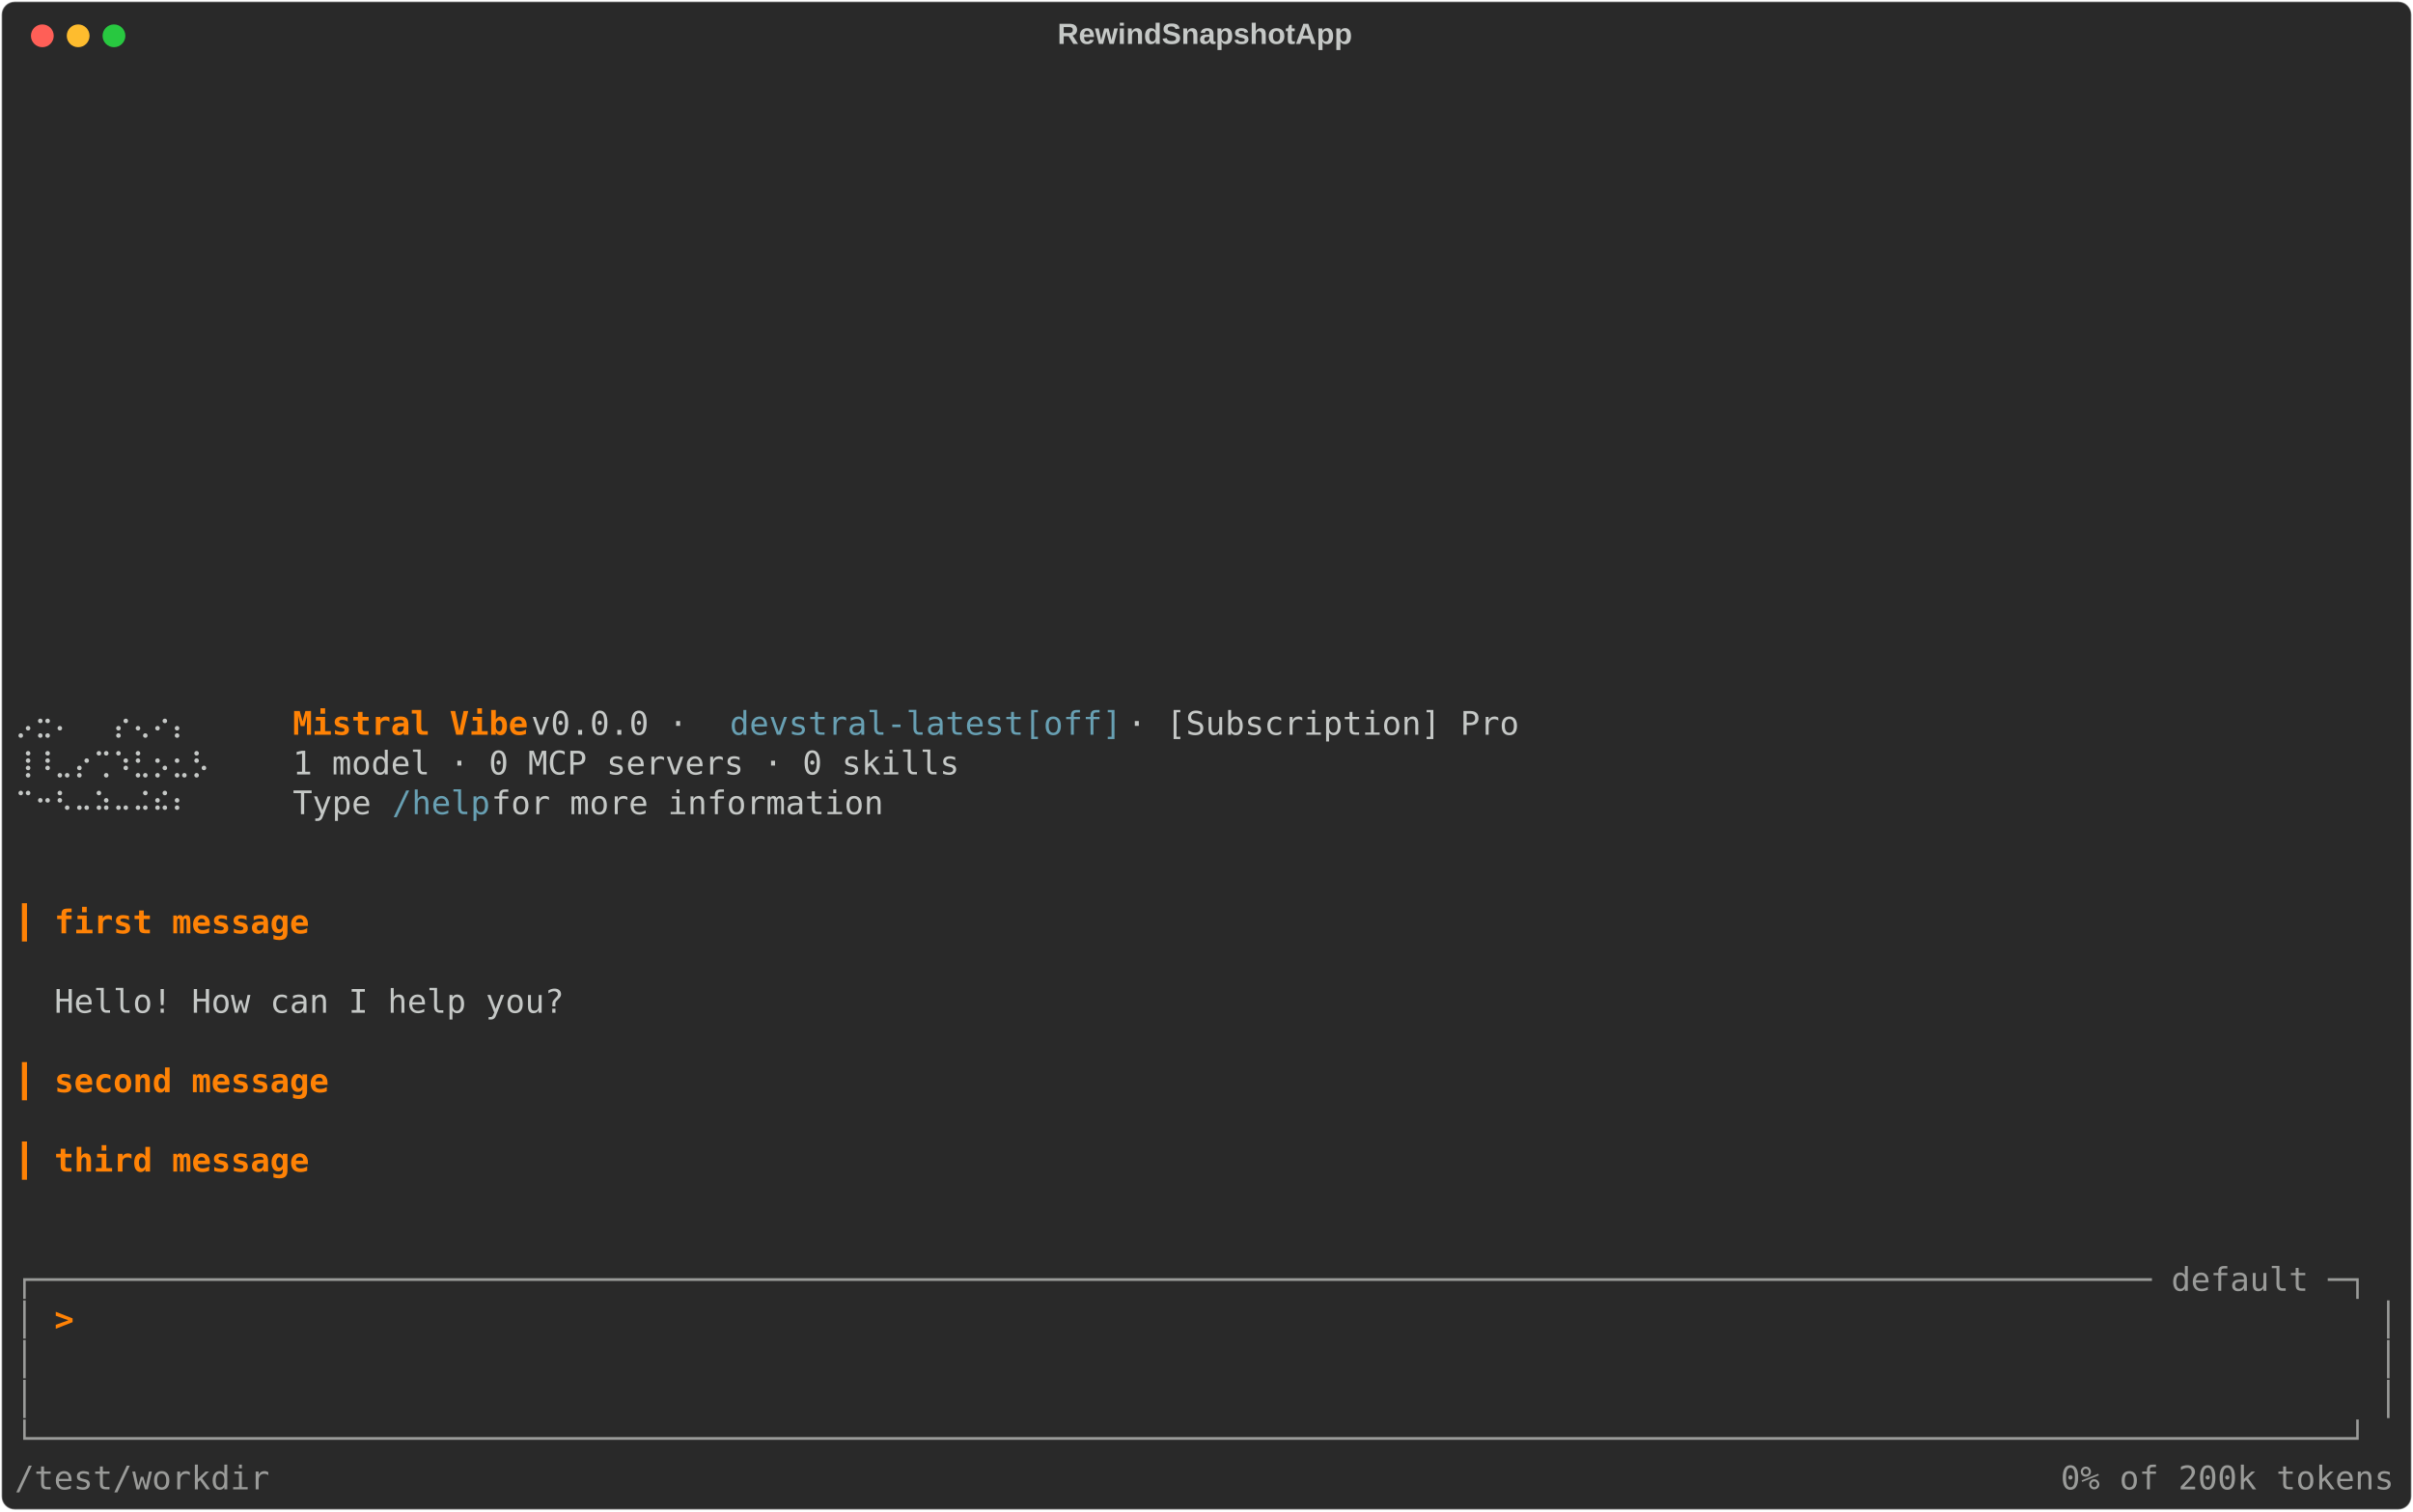
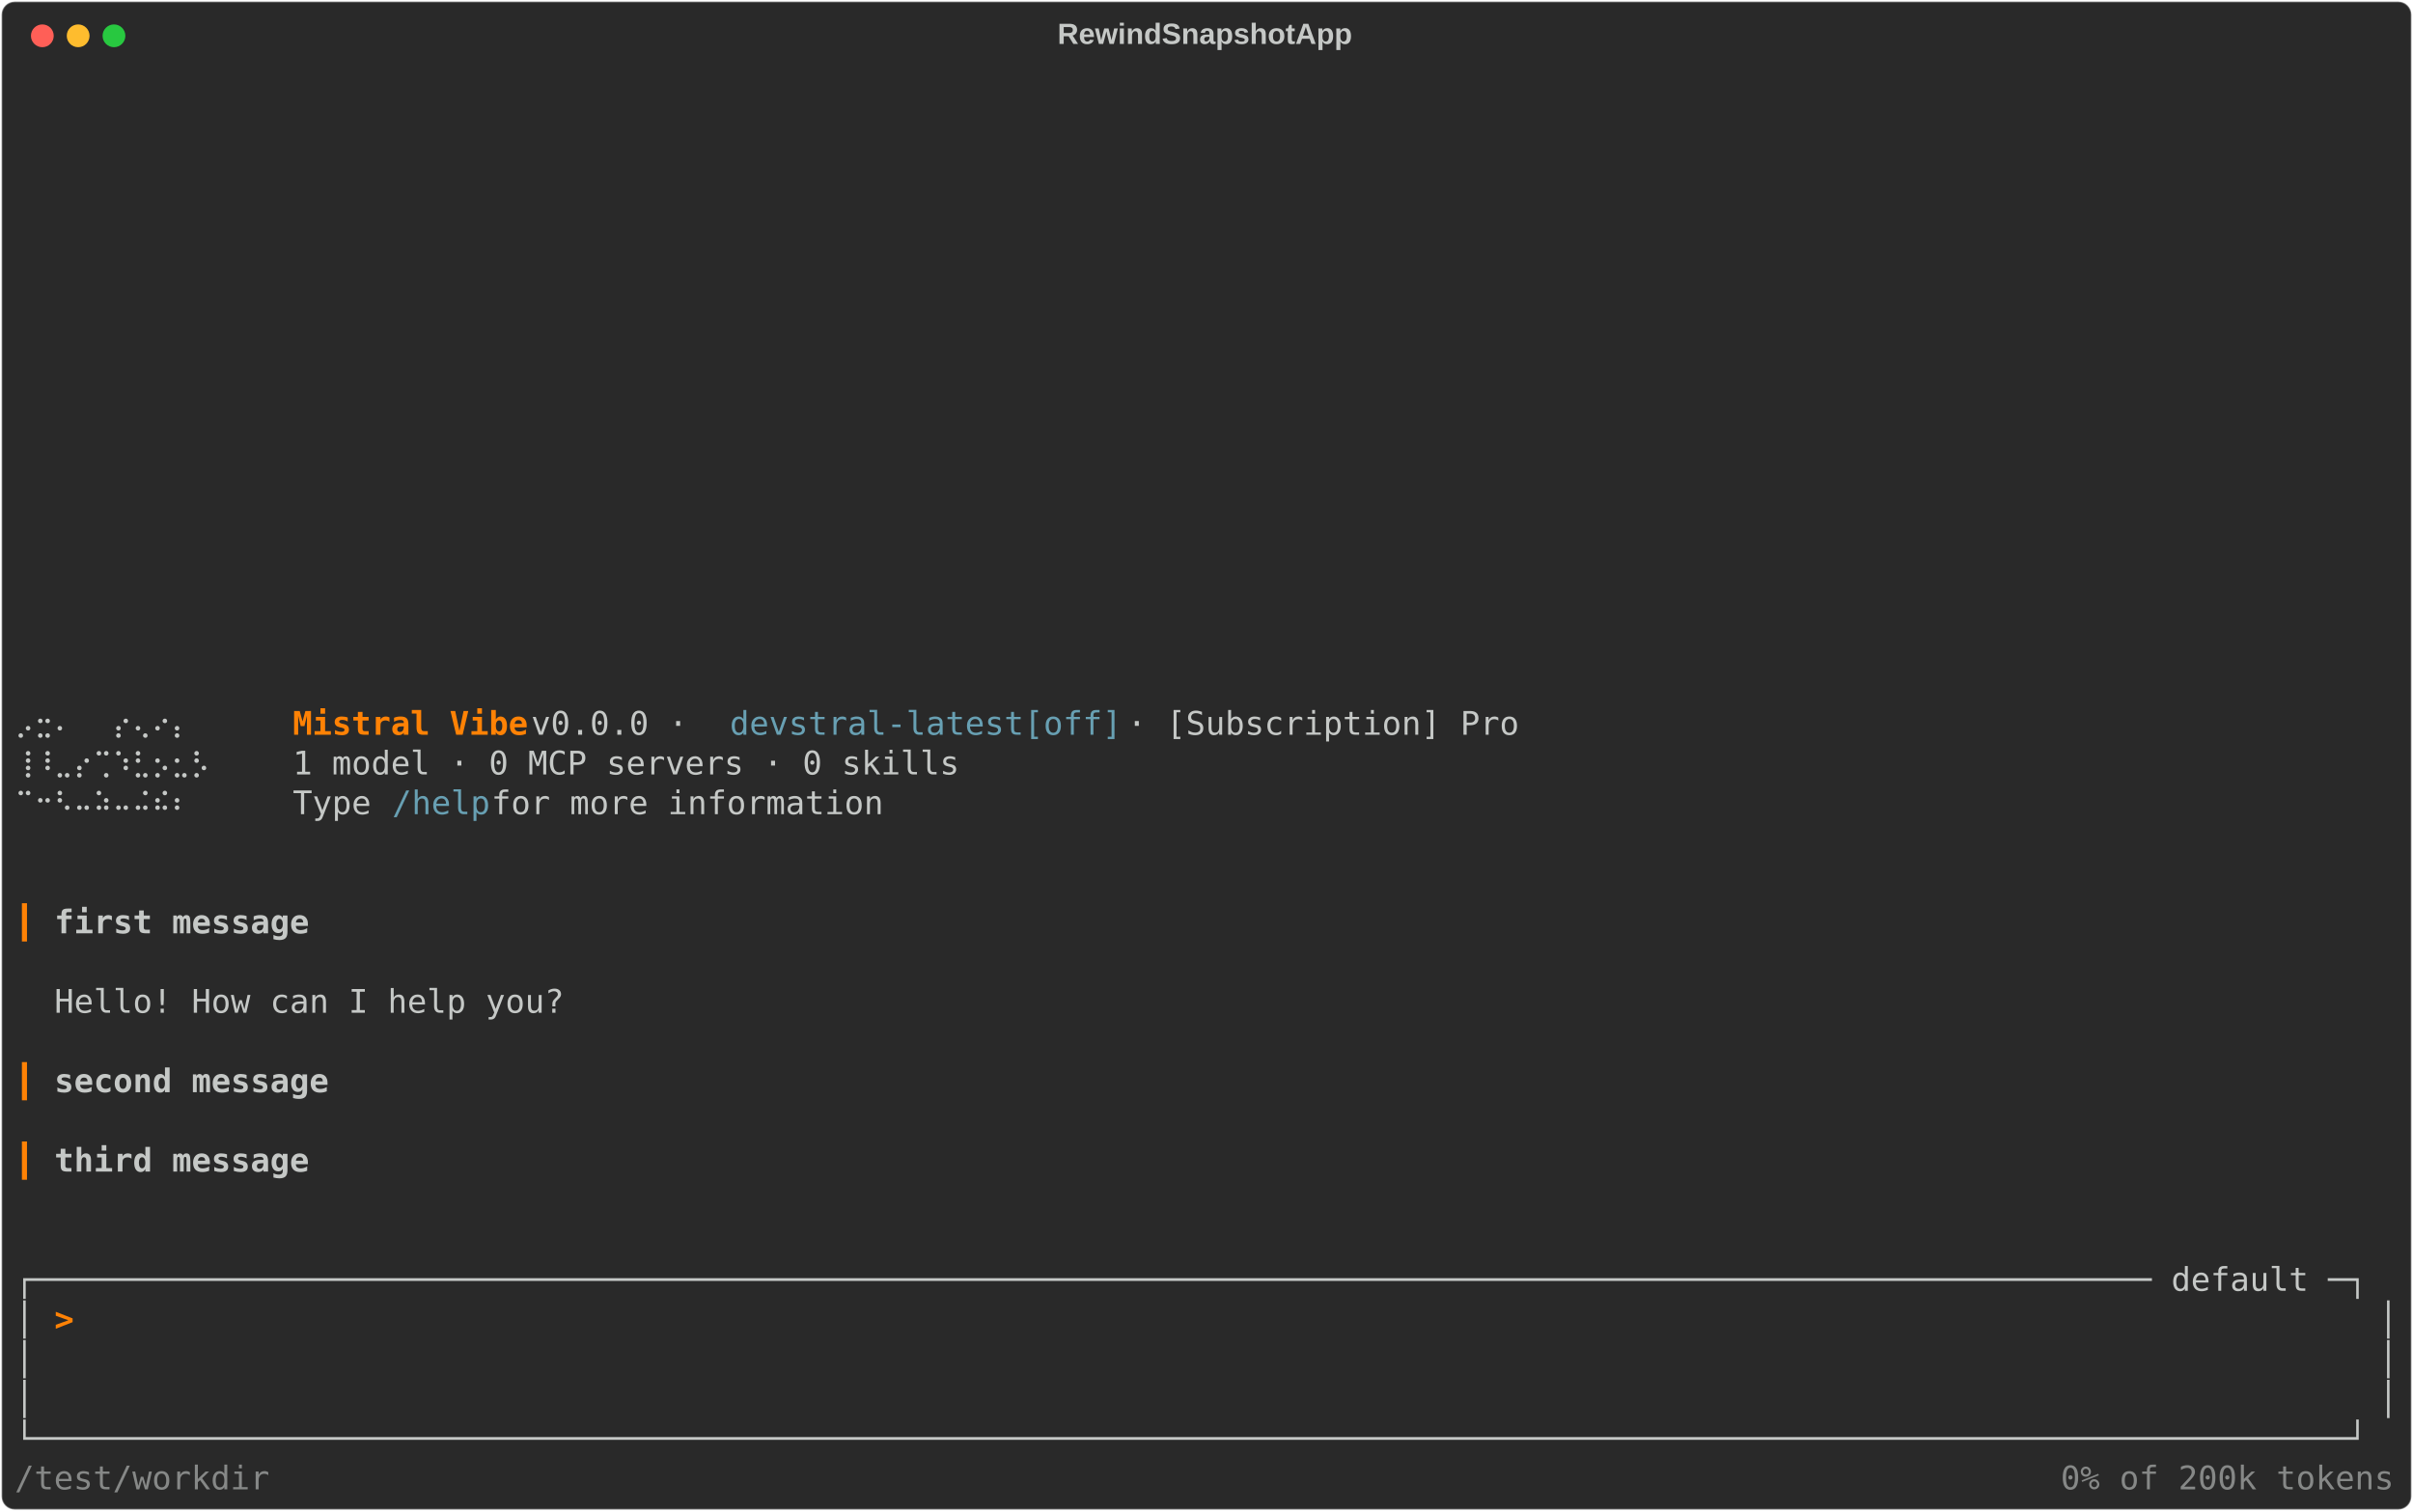
<svg xmlns="http://www.w3.org/2000/svg" class="rich-terminal" viewBox="0 0 1482 928.4">
  <style>

    @font-face {
        font-family: "Fira Code";
        src: local("FiraCode-Regular"),
                url("https://cdnjs.cloudflare.com/ajax/libs/firacode/6.2.0/woff2/FiraCode-Regular.woff2") format("woff2"),
                url("https://cdnjs.cloudflare.com/ajax/libs/firacode/6.2.0/woff/FiraCode-Regular.woff") format("woff");
        font-style: normal;
        font-weight: 400;
    }
    @font-face {
        font-family: "Fira Code";
        src: local("FiraCode-Bold"),
                url("https://cdnjs.cloudflare.com/ajax/libs/firacode/6.2.0/woff2/FiraCode-Bold.woff2") format("woff2"),
                url("https://cdnjs.cloudflare.com/ajax/libs/firacode/6.2.0/woff/FiraCode-Bold.woff") format("woff");
        font-style: bold;
        font-weight: 700;
    }

    .terminal-matrix {
        font-family: Fira Code, monospace;
        font-size: 20px;
        line-height: 24.4px;
        font-variant-east-asian: full-width;
    }

    .terminal-title {
        font-size: 18px;
        font-weight: bold;
        font-family: arial;
    }

    .terminal-r1 { fill: #c5c8c6 }
.terminal-r2 { fill: #ff8205;font-weight: bold }
.terminal-r3 { fill: #68a0b3 }
.terminal-r4 { fill: #ff8205 }
- .terminal-r5 { fill: #9a9b99 }
+ .terminal-r5 { fill: #c5c8c6;font-weight: bold }
+ .terminal-r6 { fill: #868887 }
    </style>
  <defs>
    <clipPath id="terminal-clip-terminal">
      <rect x="0" y="0" width="1463.0" height="877.4" />
    </clipPath>
    <clipPath id="terminal-line-0">
      <rect x="0" y="1.5" width="1464" height="24.65" />
    </clipPath>
    <clipPath id="terminal-line-1">
      <rect x="0" y="25.9" width="1464" height="24.65" />
    </clipPath>
    <clipPath id="terminal-line-2">
      <rect x="0" y="50.3" width="1464" height="24.65" />
    </clipPath>
    <clipPath id="terminal-line-3">
      <rect x="0" y="74.7" width="1464" height="24.65" />
    </clipPath>
    <clipPath id="terminal-line-4">
      <rect x="0" y="99.1" width="1464" height="24.65" />
    </clipPath>
    <clipPath id="terminal-line-5">
      <rect x="0" y="123.5" width="1464" height="24.65" />
    </clipPath>
    <clipPath id="terminal-line-6">
      <rect x="0" y="147.9" width="1464" height="24.65" />
    </clipPath>
    <clipPath id="terminal-line-7">
      <rect x="0" y="172.3" width="1464" height="24.65" />
    </clipPath>
    <clipPath id="terminal-line-8">
      <rect x="0" y="196.7" width="1464" height="24.65" />
    </clipPath>
    <clipPath id="terminal-line-9">
      <rect x="0" y="221.1" width="1464" height="24.65" />
    </clipPath>
    <clipPath id="terminal-line-10">
      <rect x="0" y="245.5" width="1464" height="24.65" />
    </clipPath>
    <clipPath id="terminal-line-11">
      <rect x="0" y="269.9" width="1464" height="24.65" />
    </clipPath>
    <clipPath id="terminal-line-12">
      <rect x="0" y="294.3" width="1464" height="24.65" />
    </clipPath>
    <clipPath id="terminal-line-13">
      <rect x="0" y="318.7" width="1464" height="24.65" />
    </clipPath>
    <clipPath id="terminal-line-14">
      <rect x="0" y="343.1" width="1464" height="24.65" />
    </clipPath>
    <clipPath id="terminal-line-15">
      <rect x="0" y="367.5" width="1464" height="24.65" />
    </clipPath>
    <clipPath id="terminal-line-16">
      <rect x="0" y="391.9" width="1464" height="24.65" />
    </clipPath>
    <clipPath id="terminal-line-17">
      <rect x="0" y="416.3" width="1464" height="24.65" />
    </clipPath>
    <clipPath id="terminal-line-18">
      <rect x="0" y="440.7" width="1464" height="24.65" />
    </clipPath>
    <clipPath id="terminal-line-19">
      <rect x="0" y="465.1" width="1464" height="24.65" />
    </clipPath>
    <clipPath id="terminal-line-20">
      <rect x="0" y="489.5" width="1464" height="24.65" />
    </clipPath>
    <clipPath id="terminal-line-21">
      <rect x="0" y="513.9" width="1464" height="24.65" />
    </clipPath>
    <clipPath id="terminal-line-22">
      <rect x="0" y="538.3" width="1464" height="24.65" />
    </clipPath>
    <clipPath id="terminal-line-23">
      <rect x="0" y="562.7" width="1464" height="24.65" />
    </clipPath>
    <clipPath id="terminal-line-24">
      <rect x="0" y="587.1" width="1464" height="24.65" />
    </clipPath>
    <clipPath id="terminal-line-25">
      <rect x="0" y="611.5" width="1464" height="24.65" />
    </clipPath>
    <clipPath id="terminal-line-26">
      <rect x="0" y="635.9" width="1464" height="24.65" />
    </clipPath>
    <clipPath id="terminal-line-27">
      <rect x="0" y="660.3" width="1464" height="24.65" />
    </clipPath>
    <clipPath id="terminal-line-28">
      <rect x="0" y="684.7" width="1464" height="24.65" />
    </clipPath>
    <clipPath id="terminal-line-29">
      <rect x="0" y="709.1" width="1464" height="24.65" />
    </clipPath>
    <clipPath id="terminal-line-30">
      <rect x="0" y="733.5" width="1464" height="24.65" />
    </clipPath>
    <clipPath id="terminal-line-31">
      <rect x="0" y="757.9" width="1464" height="24.65" />
    </clipPath>
    <clipPath id="terminal-line-32">
      <rect x="0" y="782.3" width="1464" height="24.65" />
    </clipPath>
    <clipPath id="terminal-line-33">
      <rect x="0" y="806.7" width="1464" height="24.65" />
    </clipPath>
    <clipPath id="terminal-line-34">
      <rect x="0" y="831.1" width="1464" height="24.65" />
    </clipPath>
  </defs>
  <rect fill="#292929" stroke="rgba(255,255,255,0.35)" stroke-width="1" x="1" y="1" width="1480" height="926.4" rx="8" />
  <text class="terminal-title" fill="#c5c8c6" text-anchor="middle" x="740" y="27">RewindSnapshotApp</text>
  <g transform="translate(26,22)">
    <circle cx="0" cy="0" r="7" fill="#ff5f57" />
    <circle cx="22" cy="0" r="7" fill="#febc2e" />
    <circle cx="44" cy="0" r="7" fill="#28c840" />
  </g>
  <g transform="translate(9, 41)" clip-path="url(#terminal-clip-terminal)">
    <g class="terminal-matrix">
      <text class="terminal-r1" x="1464" y="20" textLength="12.2" clip-path="url(#terminal-line-0)">
</text>
      <text class="terminal-r1" x="1464" y="44.4" textLength="12.2" clip-path="url(#terminal-line-1)">
</text>
      <text class="terminal-r1" x="1464" y="68.8" textLength="12.2" clip-path="url(#terminal-line-2)">
</text>
      <text class="terminal-r1" x="1464" y="93.2" textLength="12.2" clip-path="url(#terminal-line-3)">
</text>
      <text class="terminal-r1" x="1464" y="117.6" textLength="12.2" clip-path="url(#terminal-line-4)">
</text>
      <text class="terminal-r1" x="1464" y="142" textLength="12.2" clip-path="url(#terminal-line-5)">
</text>
      <text class="terminal-r1" x="1464" y="166.4" textLength="12.2" clip-path="url(#terminal-line-6)">
</text>
      <text class="terminal-r1" x="1464" y="190.8" textLength="12.2" clip-path="url(#terminal-line-7)">
</text>
      <text class="terminal-r1" x="1464" y="215.2" textLength="12.2" clip-path="url(#terminal-line-8)">
</text>
      <text class="terminal-r1" x="1464" y="239.6" textLength="12.2" clip-path="url(#terminal-line-9)">
</text>
      <text class="terminal-r1" x="1464" y="264" textLength="12.2" clip-path="url(#terminal-line-10)">
</text>
      <text class="terminal-r1" x="1464" y="288.4" textLength="12.2" clip-path="url(#terminal-line-11)">
</text>
      <text class="terminal-r1" x="1464" y="312.8" textLength="12.2" clip-path="url(#terminal-line-12)">
</text>
      <text class="terminal-r1" x="1464" y="337.2" textLength="12.2" clip-path="url(#terminal-line-13)">
</text>
      <text class="terminal-r1" x="1464" y="361.6" textLength="12.2" clip-path="url(#terminal-line-14)">
</text>
      <text class="terminal-r1" x="1464" y="386" textLength="12.2" clip-path="url(#terminal-line-15)">
</text>
      <text class="terminal-r1" x="0" y="410.4" textLength="134.2" clip-path="url(#terminal-line-16)">  ⡠⣒⠄  ⡔⢄⠔⡄</text>
      <text class="terminal-r2" x="170.8" y="410.4" textLength="146.4" clip-path="url(#terminal-line-16)">Mistral Vibe</text>
      <text class="terminal-r1" x="317.2" y="410.4" textLength="122" clip-path="url(#terminal-line-16)"> v0.0.0 · </text>
      <text class="terminal-r3" x="439.2" y="410.4" textLength="244" clip-path="url(#terminal-line-16)">devstral-latest[off]</text>
      <text class="terminal-r1" x="683.2" y="410.4" textLength="256.2" clip-path="url(#terminal-line-16)"> · [Subscription] Pro</text>
      <text class="terminal-r1" x="1464" y="410.4" textLength="12.2" clip-path="url(#terminal-line-16)">
</text>
      <text class="terminal-r1" x="0" y="434.8" textLength="134.2" clip-path="url(#terminal-line-17)"> ⢸⠸⣀⡔⢉⠱⣃⡢⣂⡣</text>
      <text class="terminal-r1" x="170.8" y="434.8" textLength="414.8" clip-path="url(#terminal-line-17)">1 model · 0 MCP servers · 0 skills</text>
      <text class="terminal-r1" x="1464" y="434.8" textLength="12.2" clip-path="url(#terminal-line-17)">
</text>
      <text class="terminal-r1" x="0" y="459.2" textLength="134.2" clip-path="url(#terminal-line-18)">  ⠉⠒⠣⠤⠵⠤⠬⠮⠆</text>
      <text class="terminal-r1" x="170.8" y="459.2" textLength="61" clip-path="url(#terminal-line-18)">Type </text>
      <text class="terminal-r3" x="231.8" y="459.2" textLength="61" clip-path="url(#terminal-line-18)">/help</text>
      <text class="terminal-r1" x="292.8" y="459.2" textLength="256.2" clip-path="url(#terminal-line-18)"> for more information</text>
      <text class="terminal-r1" x="1464" y="459.2" textLength="12.2" clip-path="url(#terminal-line-18)">
</text>
      <text class="terminal-r1" x="1464" y="483.6" textLength="12.2" clip-path="url(#terminal-line-19)">
</text>
      <text class="terminal-r1" x="1464" y="508" textLength="12.2" clip-path="url(#terminal-line-20)">
</text>
      <text class="terminal-r4" x="0" y="532.4" textLength="12.2" clip-path="url(#terminal-line-21)">┃</text>
-       <text class="terminal-r2" x="24.4" y="532.4" textLength="158.6" clip-path="url(#terminal-line-21)">first message</text>
+       <text class="terminal-r5" x="24.4" y="532.4" textLength="158.6" clip-path="url(#terminal-line-21)">first message</text>
      <text class="terminal-r1" x="1464" y="532.4" textLength="12.2" clip-path="url(#terminal-line-21)">
</text>
      <text class="terminal-r1" x="1464" y="556.8" textLength="12.2" clip-path="url(#terminal-line-22)">
</text>
      <text class="terminal-r1" x="24.4" y="581.2" textLength="317.2" clip-path="url(#terminal-line-23)">Hello! How can I help you?</text>
      <text class="terminal-r1" x="1464" y="581.2" textLength="12.2" clip-path="url(#terminal-line-23)">
</text>
      <text class="terminal-r1" x="1464" y="605.6" textLength="12.2" clip-path="url(#terminal-line-24)">
</text>
      <text class="terminal-r4" x="0" y="630" textLength="12.2" clip-path="url(#terminal-line-25)">┃</text>
-       <text class="terminal-r2" x="24.4" y="630" textLength="170.8" clip-path="url(#terminal-line-25)">second message</text>
+       <text class="terminal-r5" x="24.4" y="630" textLength="170.8" clip-path="url(#terminal-line-25)">second message</text>
      <text class="terminal-r1" x="1464" y="630" textLength="12.2" clip-path="url(#terminal-line-25)">
</text>
      <text class="terminal-r1" x="1464" y="654.4" textLength="12.2" clip-path="url(#terminal-line-26)">
</text>
      <text class="terminal-r4" x="0" y="678.8" textLength="12.2" clip-path="url(#terminal-line-27)">┃</text>
-       <text class="terminal-r2" x="24.4" y="678.8" textLength="158.6" clip-path="url(#terminal-line-27)">third message</text>
+       <text class="terminal-r5" x="24.4" y="678.8" textLength="158.6" clip-path="url(#terminal-line-27)">third message</text>
      <text class="terminal-r1" x="1464" y="678.8" textLength="12.2" clip-path="url(#terminal-line-27)">
</text>
      <text class="terminal-r1" x="1464" y="703.2" textLength="12.2" clip-path="url(#terminal-line-28)">
</text>
      <text class="terminal-r1" x="1464" y="727.6" textLength="12.2" clip-path="url(#terminal-line-29)">
</text>
-       <text class="terminal-r5" x="0" y="752" textLength="1464" clip-path="url(#terminal-line-30)">┌──────────────────────────────────────────────────────────────────────────────────────────────────────────── default ─┐</text>
+       <text class="terminal-r1" x="0" y="752" textLength="1464" clip-path="url(#terminal-line-30)">┌──────────────────────────────────────────────────────────────────────────────────────────────────────────── default ─┐</text>
      <text class="terminal-r1" x="1464" y="752" textLength="12.2" clip-path="url(#terminal-line-30)">
</text>
-       <text class="terminal-r5" x="0" y="776.4" textLength="12.2" clip-path="url(#terminal-line-31)">│</text>
+       <text class="terminal-r1" x="0" y="776.4" textLength="12.2" clip-path="url(#terminal-line-31)">│</text>
      <text class="terminal-r2" x="24.4" y="776.4" textLength="12.2" clip-path="url(#terminal-line-31)">&gt;</text>
-       <text class="terminal-r5" x="1451.8" y="776.4" textLength="12.2" clip-path="url(#terminal-line-31)">│</text>
+       <text class="terminal-r1" x="1451.8" y="776.4" textLength="12.2" clip-path="url(#terminal-line-31)">│</text>
      <text class="terminal-r1" x="1464" y="776.4" textLength="12.2" clip-path="url(#terminal-line-31)">
</text>
-       <text class="terminal-r5" x="0" y="800.8" textLength="12.2" clip-path="url(#terminal-line-32)">│</text>
-       <text class="terminal-r5" x="1451.8" y="800.8" textLength="12.2" clip-path="url(#terminal-line-32)">│</text>
+       <text class="terminal-r1" x="0" y="800.8" textLength="12.2" clip-path="url(#terminal-line-32)">│</text>
+       <text class="terminal-r1" x="1451.8" y="800.8" textLength="12.2" clip-path="url(#terminal-line-32)">│</text>
      <text class="terminal-r1" x="1464" y="800.8" textLength="12.2" clip-path="url(#terminal-line-32)">
</text>
-       <text class="terminal-r5" x="0" y="825.2" textLength="12.2" clip-path="url(#terminal-line-33)">│</text>
-       <text class="terminal-r5" x="1451.8" y="825.2" textLength="12.2" clip-path="url(#terminal-line-33)">│</text>
+       <text class="terminal-r1" x="0" y="825.2" textLength="12.2" clip-path="url(#terminal-line-33)">│</text>
+       <text class="terminal-r1" x="1451.8" y="825.2" textLength="12.2" clip-path="url(#terminal-line-33)">│</text>
      <text class="terminal-r1" x="1464" y="825.2" textLength="12.2" clip-path="url(#terminal-line-33)">
</text>
-       <text class="terminal-r5" x="0" y="849.6" textLength="1464" clip-path="url(#terminal-line-34)">└──────────────────────────────────────────────────────────────────────────────────────────────────────────────────────┘</text>
+       <text class="terminal-r1" x="0" y="849.6" textLength="1464" clip-path="url(#terminal-line-34)">└──────────────────────────────────────────────────────────────────────────────────────────────────────────────────────┘</text>
      <text class="terminal-r1" x="1464" y="849.6" textLength="12.2" clip-path="url(#terminal-line-34)">
</text>
-       <text class="terminal-r5" x="0" y="874" textLength="158.6" clip-path="url(#terminal-line-35)">/test/workdir</text>
-       <text class="terminal-r5" x="1256.6" y="874" textLength="207.4" clip-path="url(#terminal-line-35)">0% of 200k tokens</text>
+       <text class="terminal-r6" x="0" y="874" textLength="158.6" clip-path="url(#terminal-line-35)">/test/workdir</text>
+       <text class="terminal-r6" x="1256.6" y="874" textLength="207.4" clip-path="url(#terminal-line-35)">0% of 200k tokens</text>
    </g>
  </g>
</svg>
